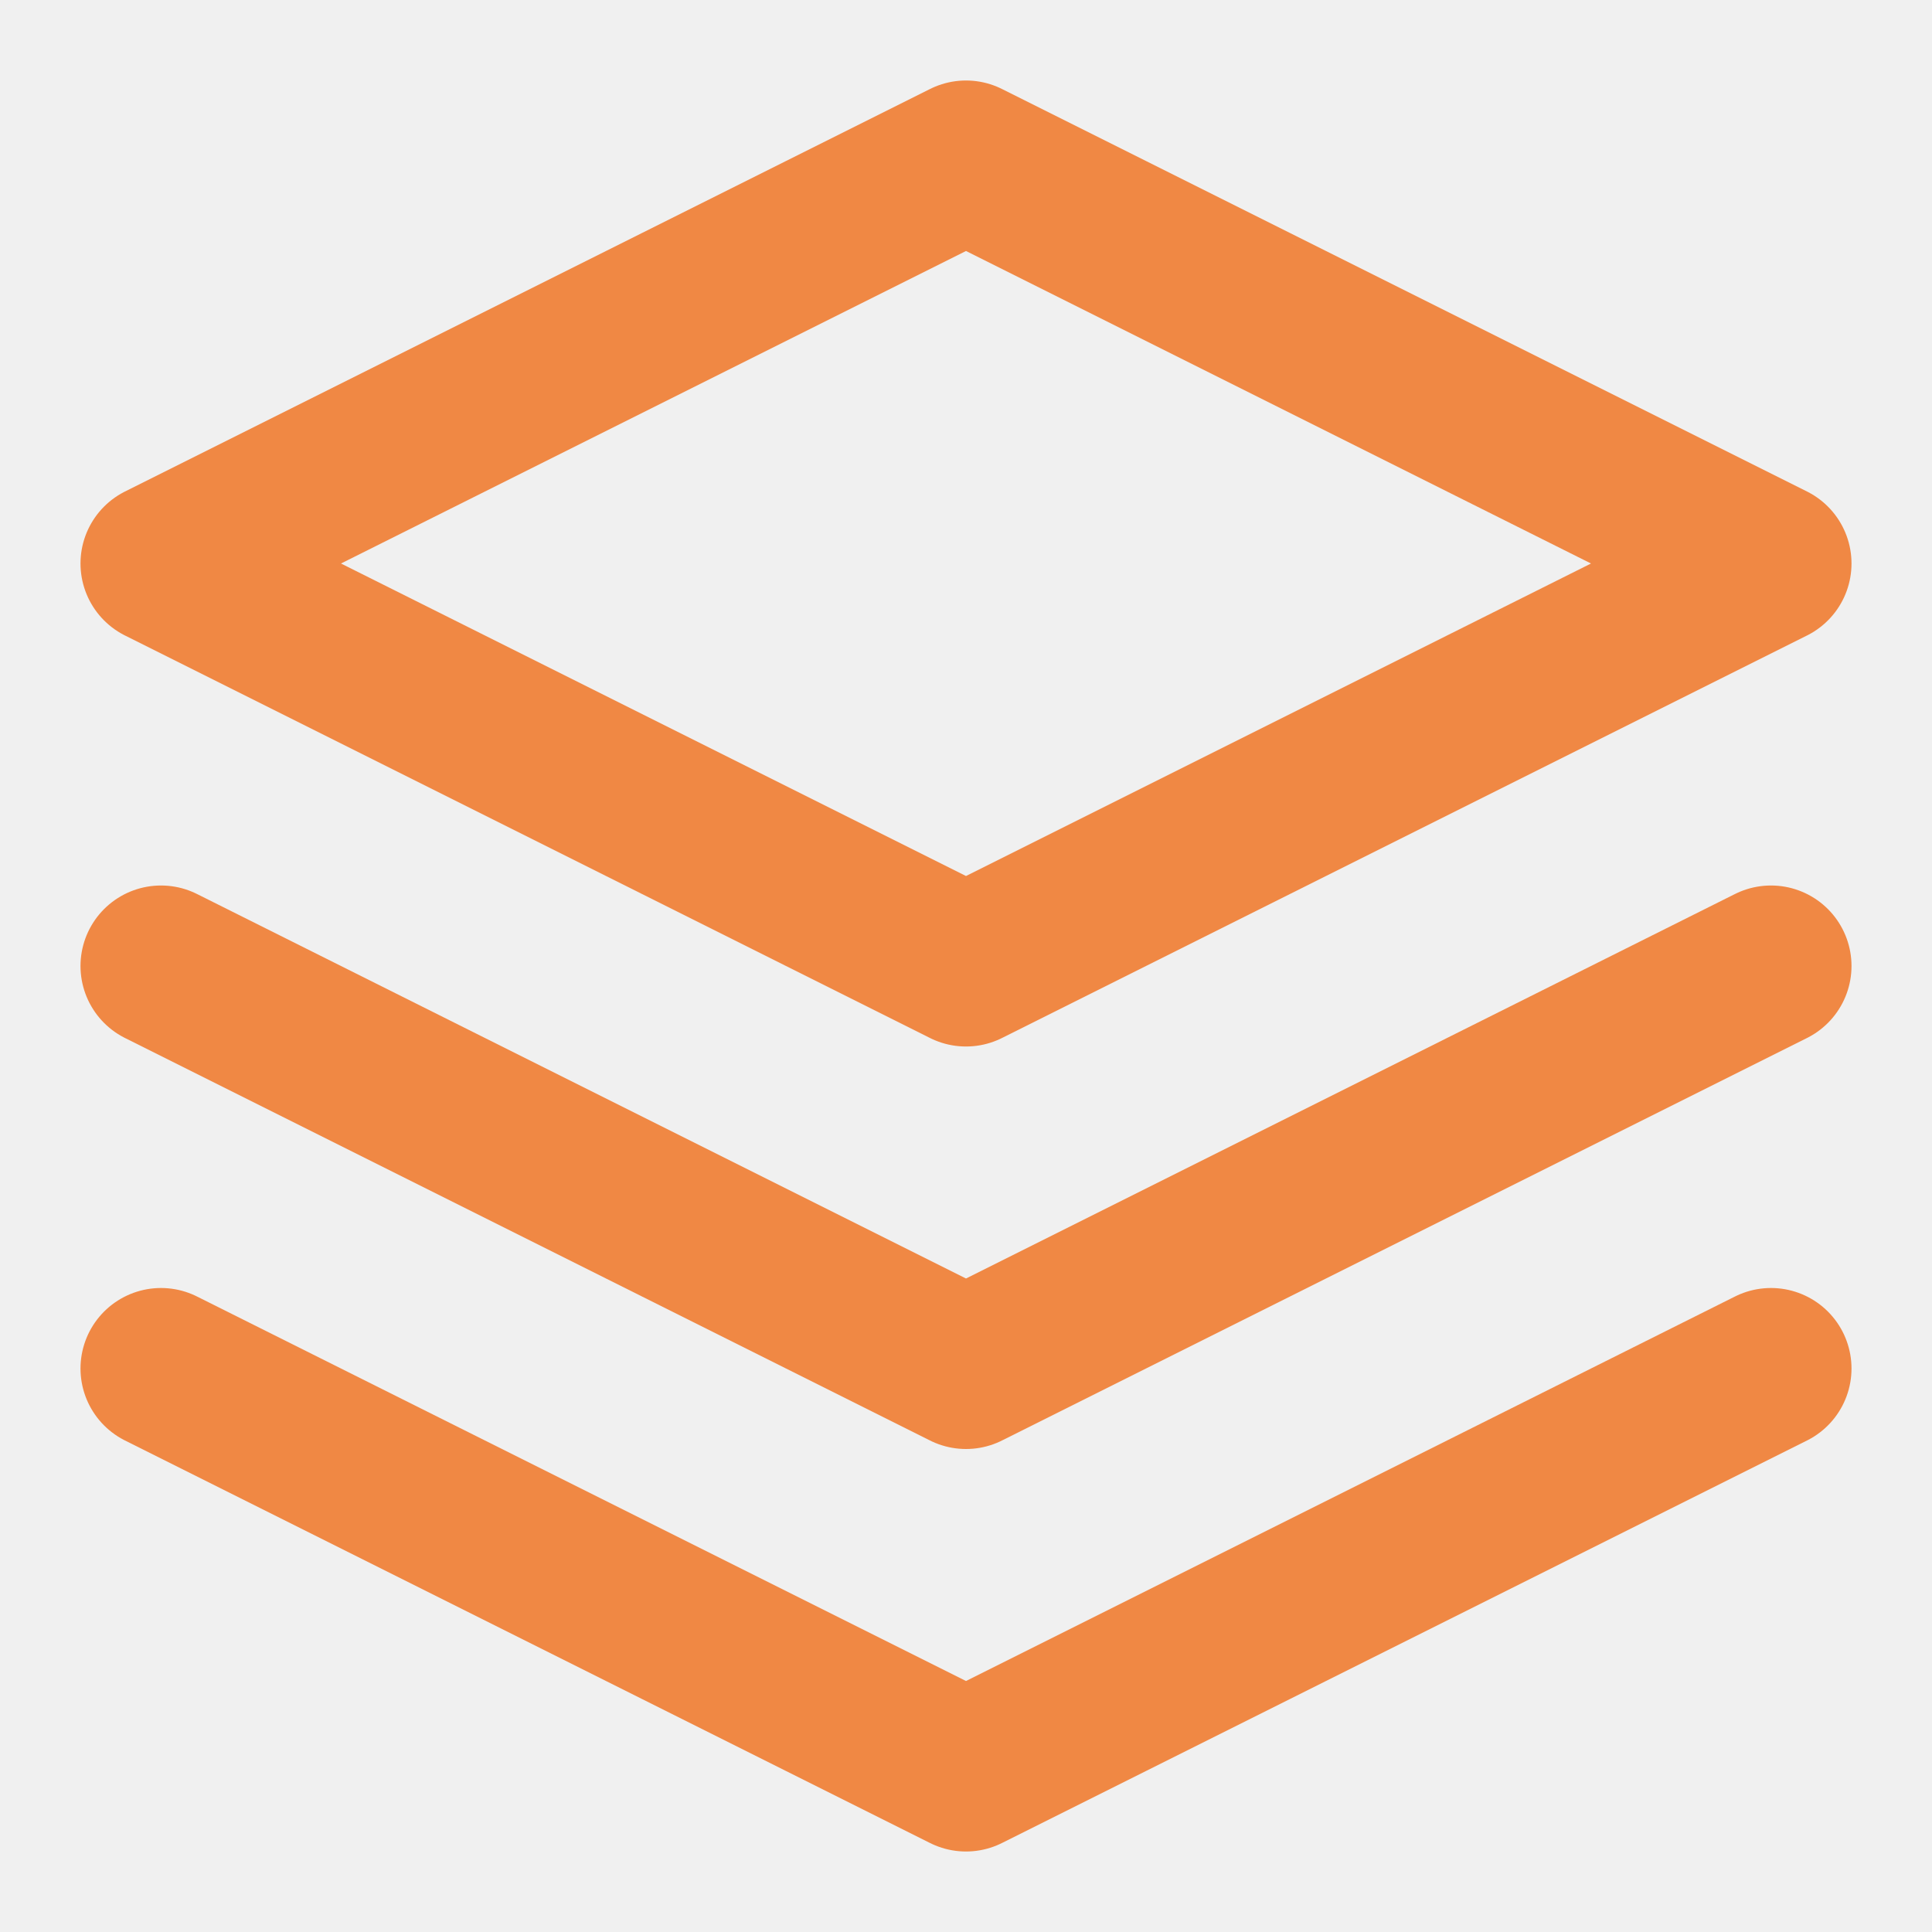
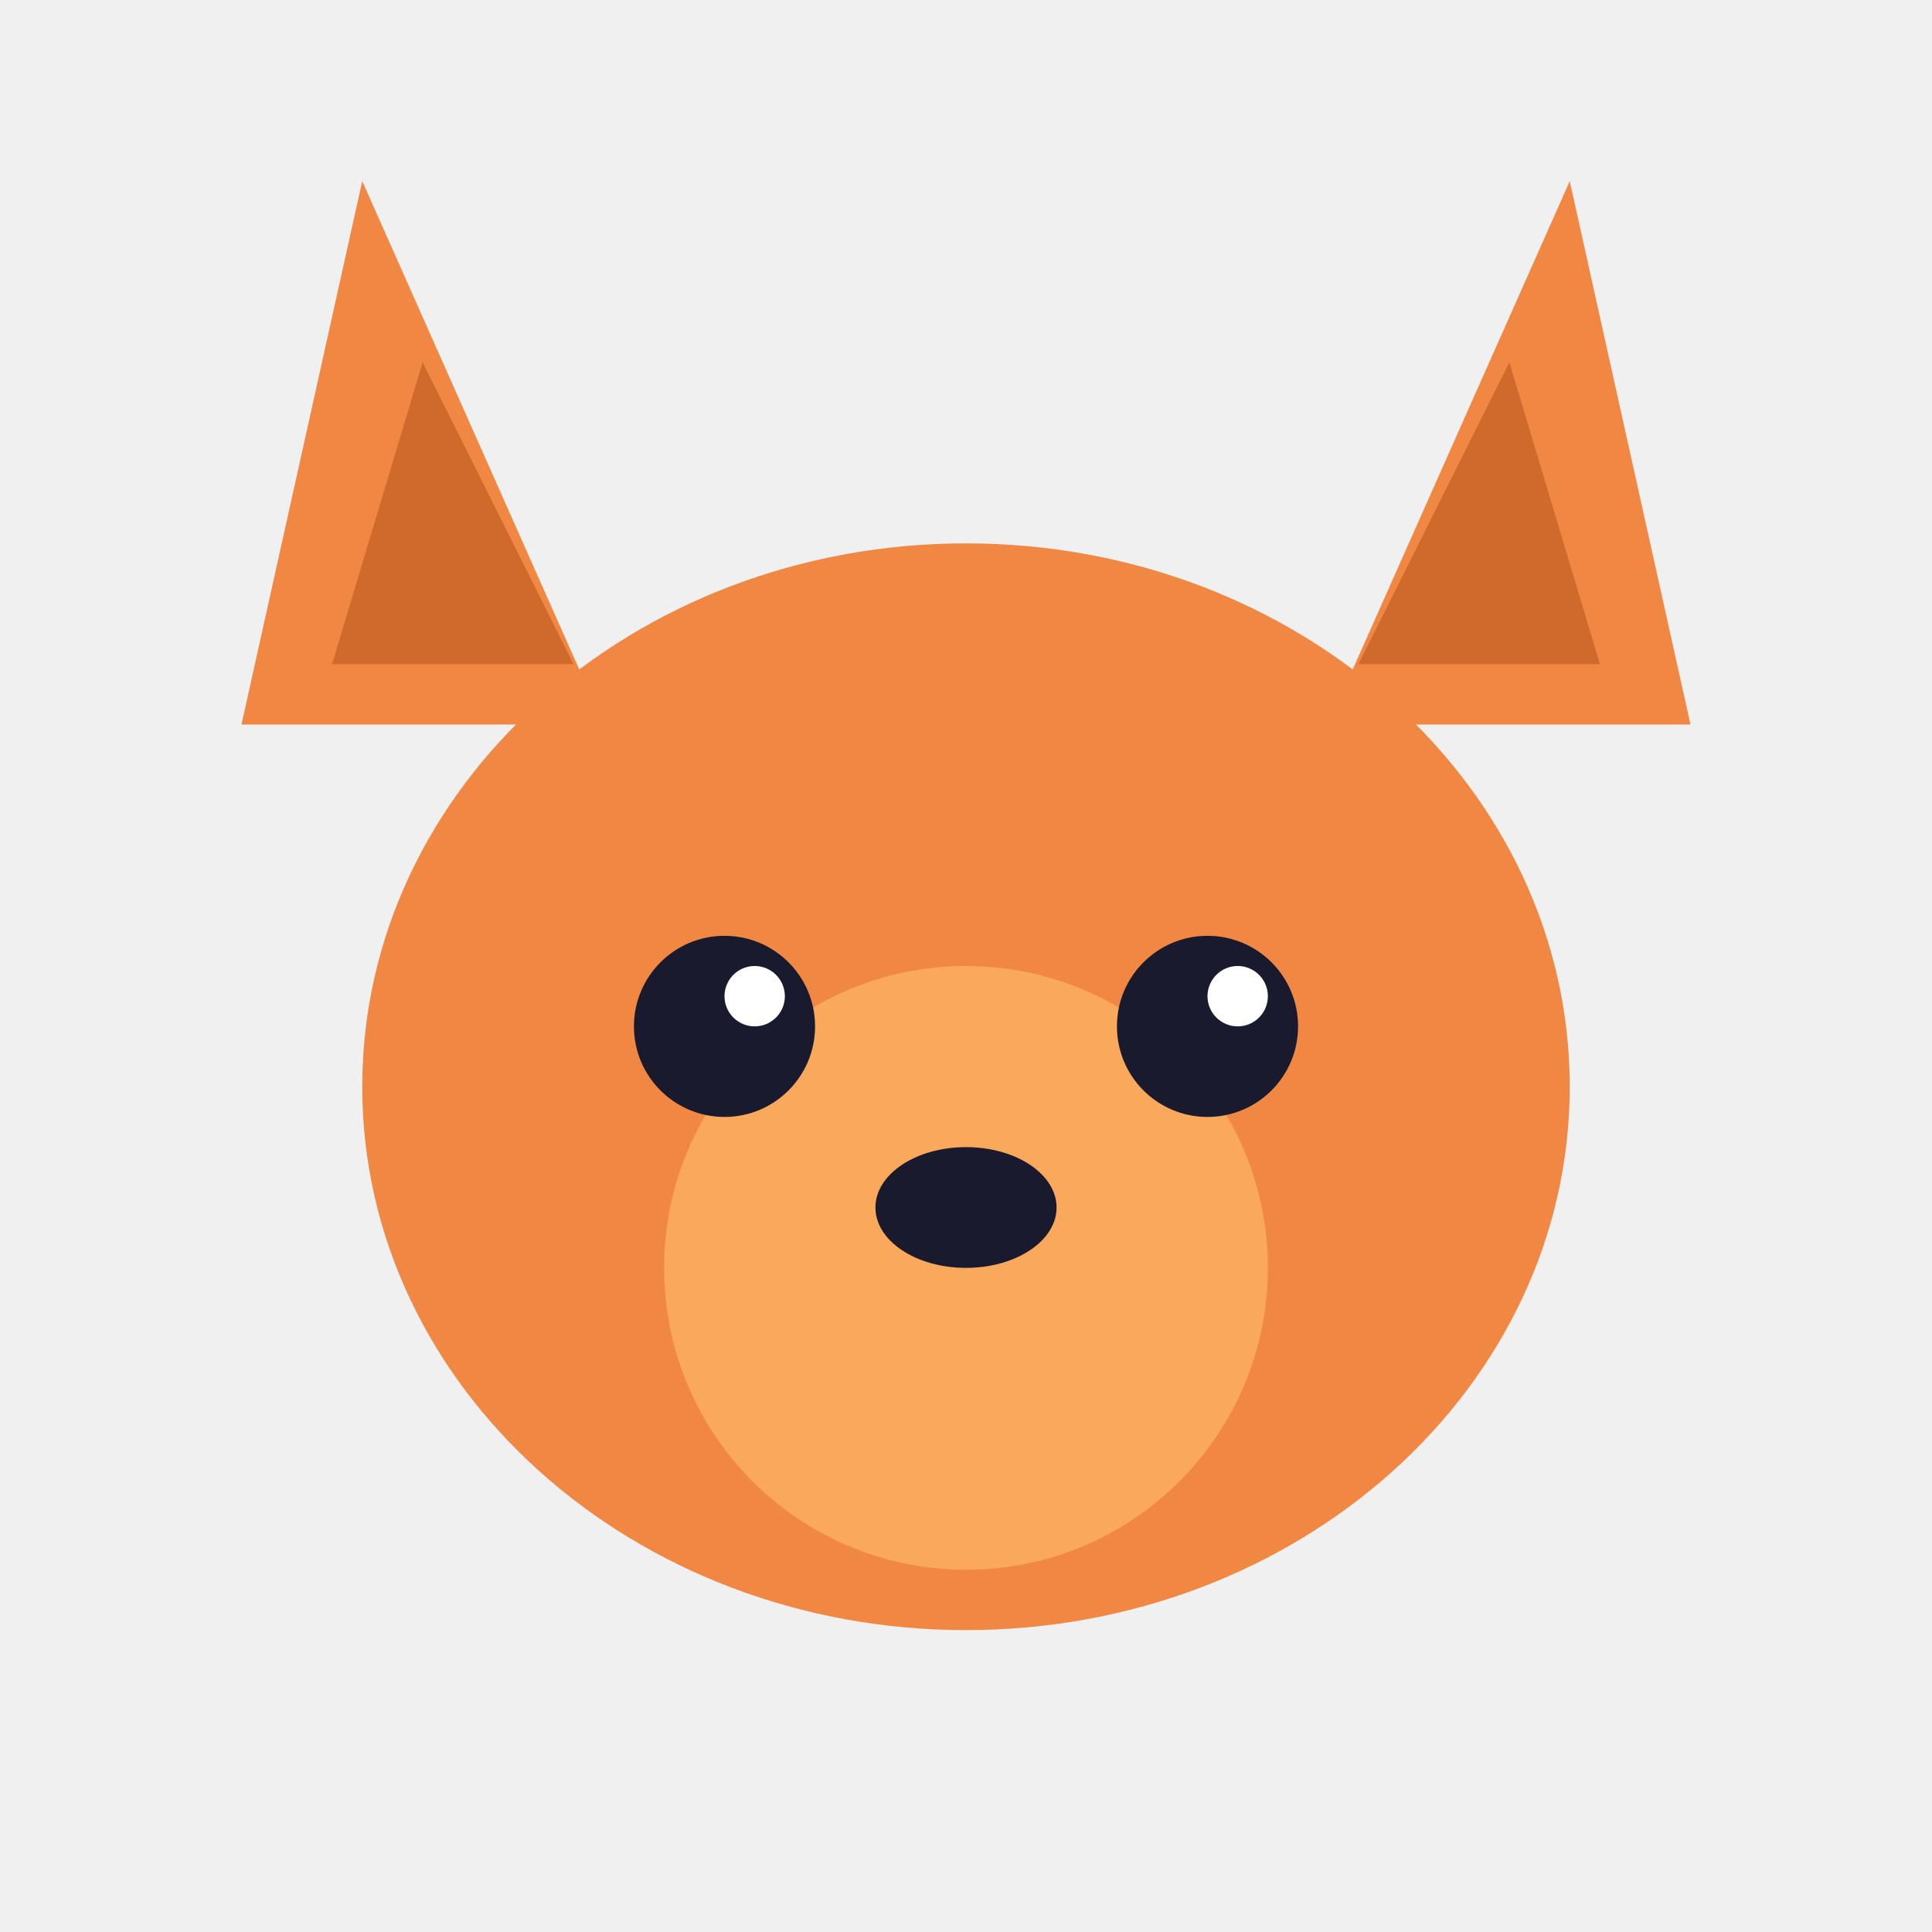
- <svg xmlns="http://www.w3.org/2000/svg" viewBox="0 0 24 24" fill="none" stroke="#f08844" stroke-width="2" stroke-linecap="round" stroke-linejoin="round">
-   <path d="M12 2L2 7l10 5 10-5-10-5z" />
-   <path d="M2 17l10 5 10-5" />
-   <path d="M2 12l10 5 10-5" />
+ <svg xmlns="http://www.w3.org/2000/svg" viewBox="0 0 32 32" fill="none">
+   <path d="M6 3L10 12H4L6 3Z" fill="#f08844" />
+   <path d="M26 3L22 12H28L26 3Z" fill="#f08844" />
+   <ellipse cx="16" cy="18" rx="10" ry="9" fill="#f08844" />
+   <path d="M7 6L9.5 11H5.5L7 6Z" fill="#d06a2c" />
+   <path d="M25 6L22.5 11H26.5L25 6Z" fill="#d06a2c" />
+   <ellipse cx="16" cy="21" rx="5" ry="5" fill="#f9a85c" />
+   <circle cx="12" cy="17" r="1.5" fill="#1a1a2e" />
+   <circle cx="20" cy="17" r="1.5" fill="#1a1a2e" />
+   <circle cx="12.5" cy="16.5" r="0.5" fill="white" />
+   <circle cx="20.5" cy="16.5" r="0.5" fill="white" />
+   <ellipse cx="16" cy="20" rx="1.5" ry="1" fill="#1a1a2e" />
</svg>
